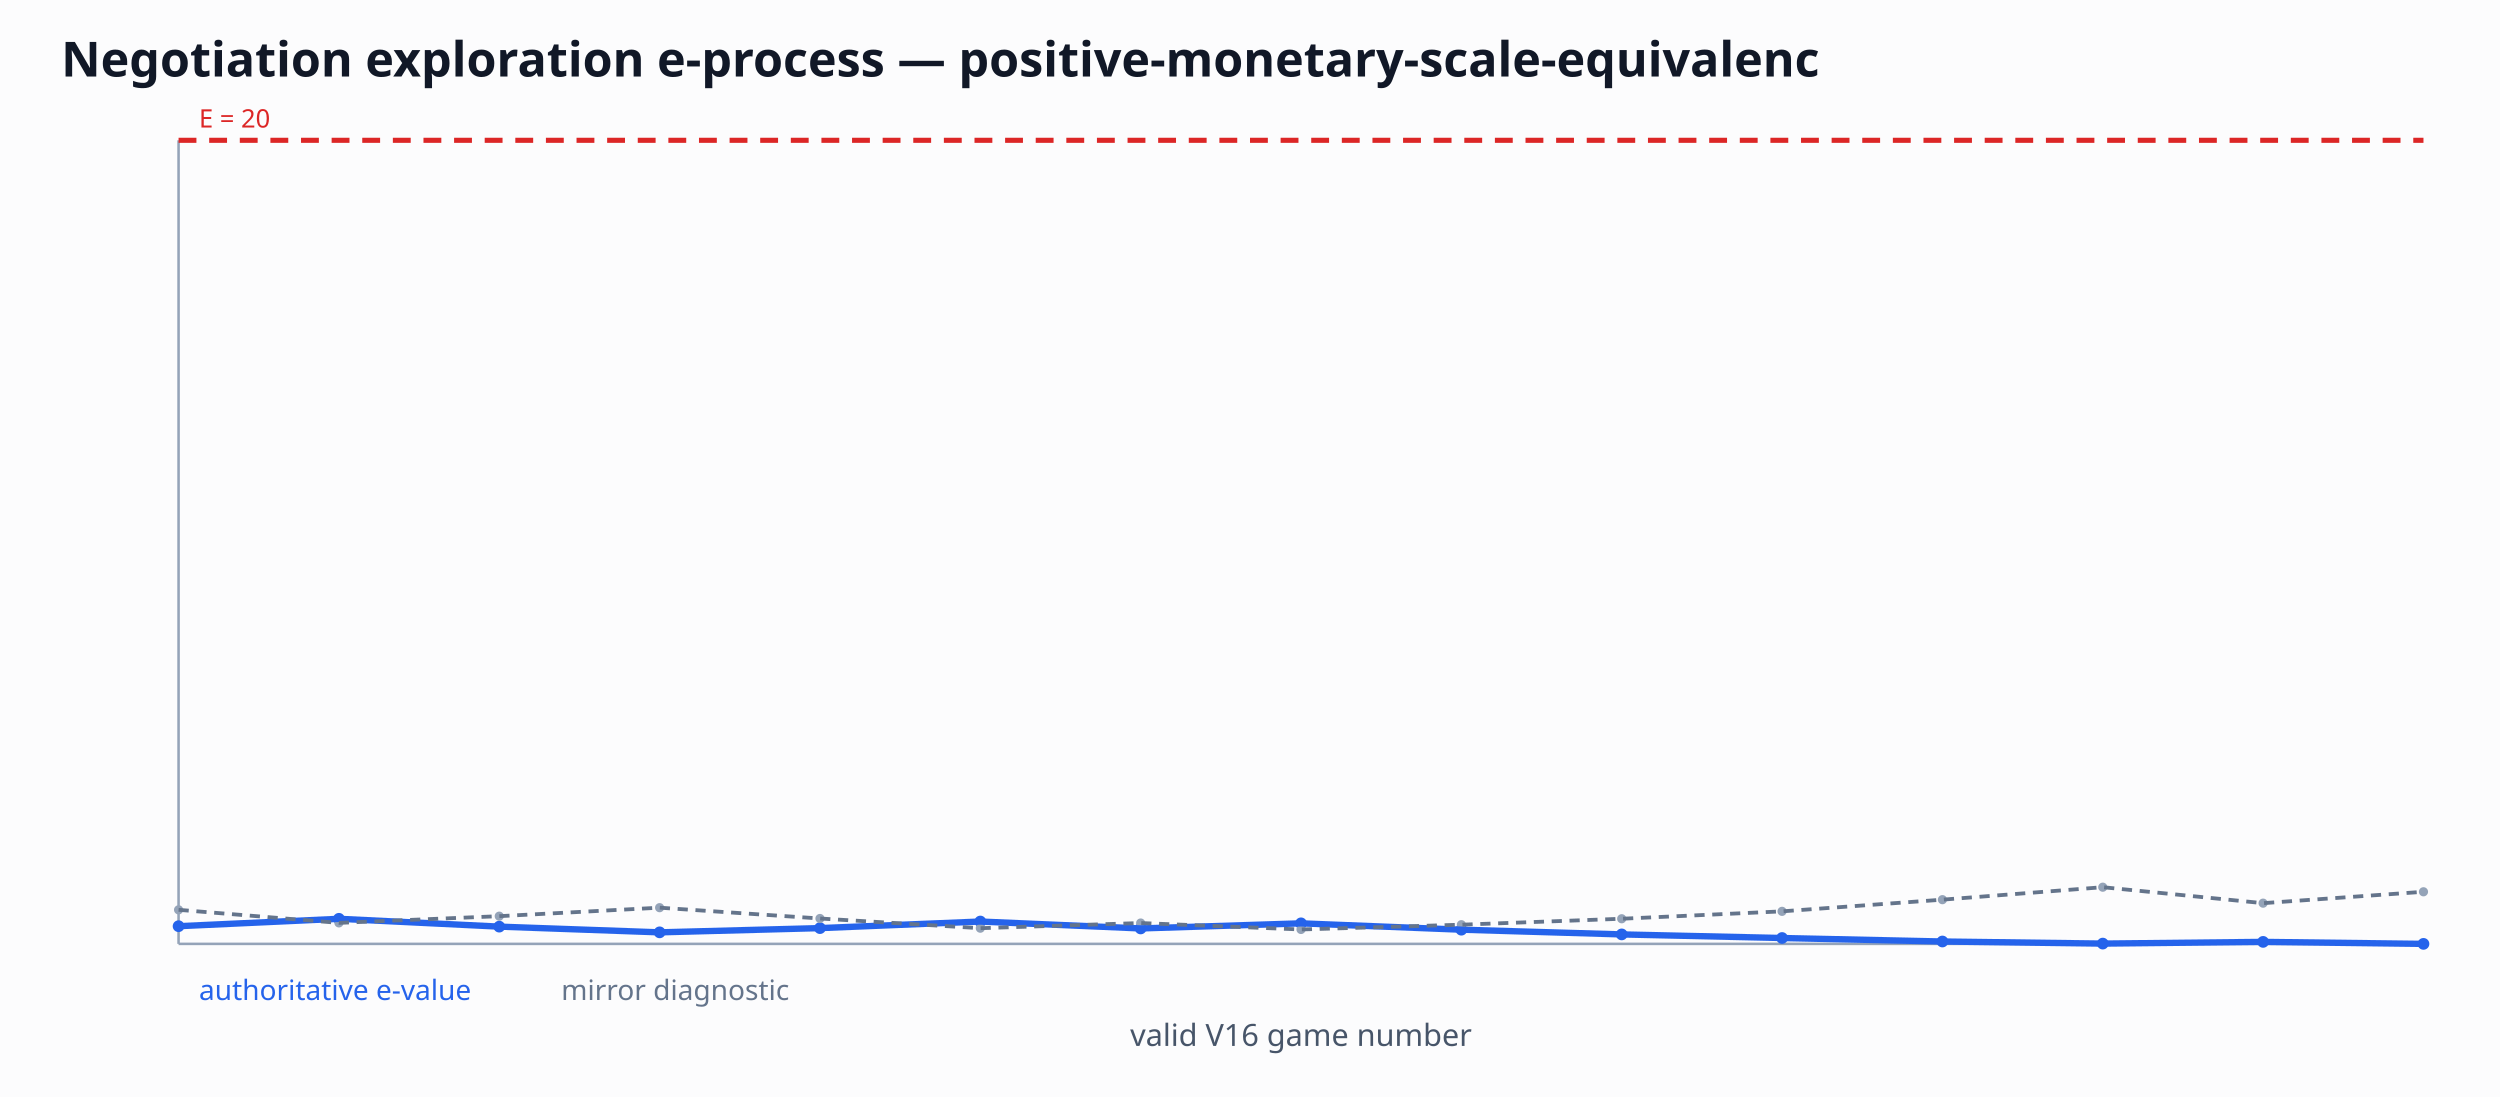
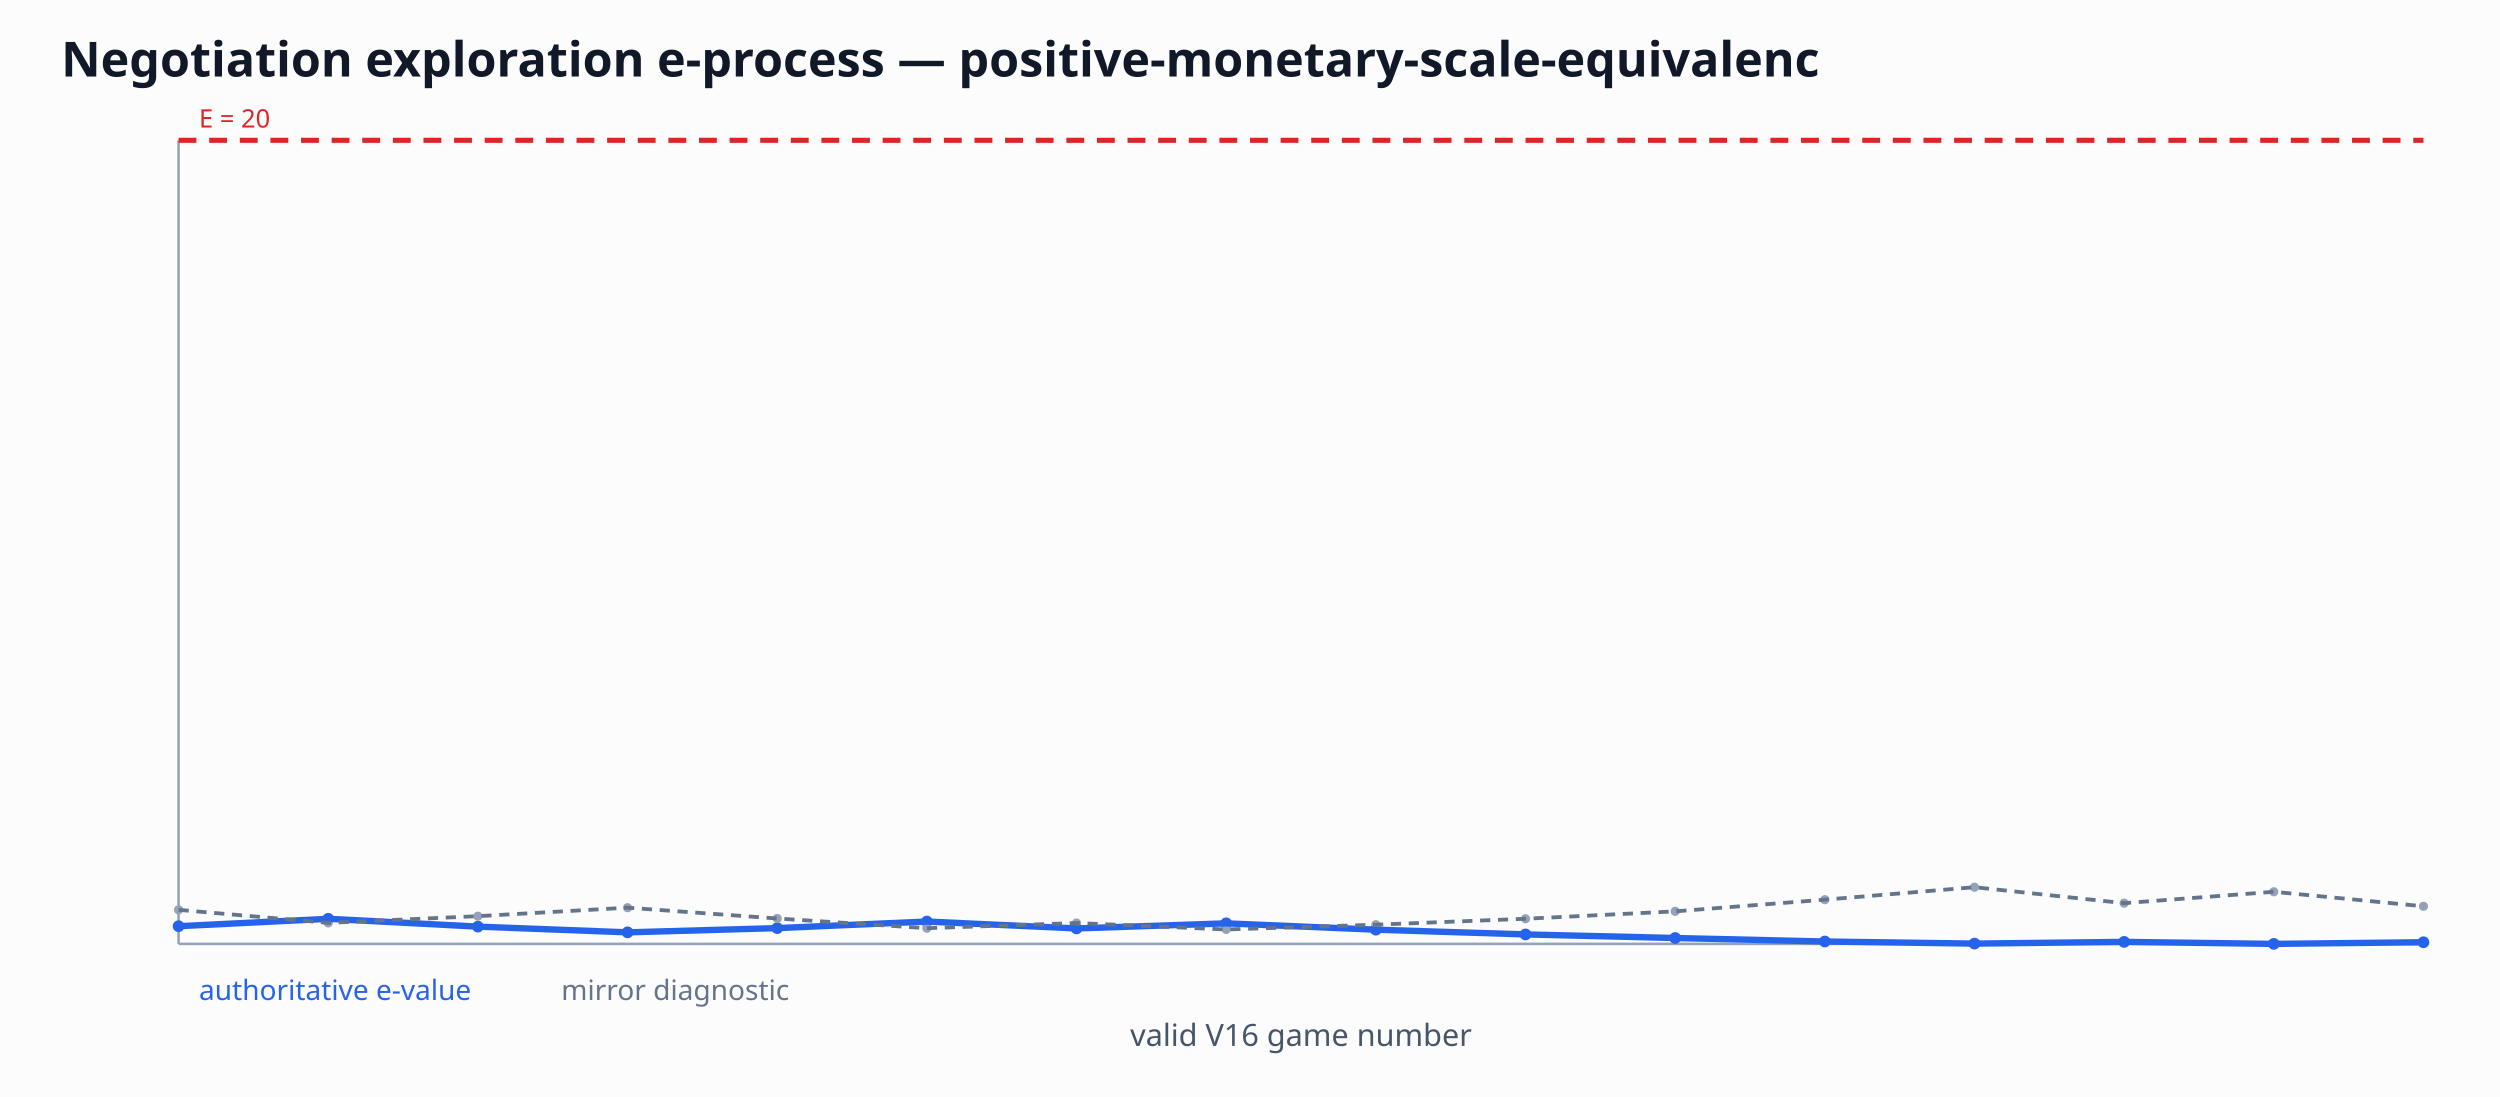
<svg xmlns="http://www.w3.org/2000/svg" width="980" height="430" viewBox="0 0 980 430">
  <rect width="100%" height="100%" fill="#fcfcfd" />
  <text x="24" y="30" font-family="system-ui,sans-serif" font-size="19" font-weight="700" fill="#111827">Negotiation exploration e-process — positive-monetary-scale-equivalenc</text>
  <line x1="70" y1="370" x2="950" y2="370" stroke="#94a3b8" />
  <line x1="70" y1="55" x2="70" y2="370" stroke="#94a3b8" />
  <text x="510" y="410" text-anchor="middle" font-family="system-ui,sans-serif" font-size="12" fill="#475569">valid V16 game number</text>
  <line x1="70" y1="55.00" x2="950" y2="55.00" stroke="#dc2626" stroke-width="2" stroke-dasharray="7,5" />
  <text x="78" y="50.00" font-family="system-ui,sans-serif" font-size="10" fill="#dc2626">E = 20</text>
  <circle cx="70.00" cy="363.07" r="2.3" fill="#2563eb" />
-   <circle cx="132.86" cy="360.17" r="2.3" fill="#2563eb" />
-   <circle cx="195.71" cy="363.24" r="2.3" fill="#2563eb" />
-   <circle cx="258.57" cy="365.48" r="2.3" fill="#2563eb" />
-   <circle cx="321.43" cy="363.82" r="2.3" fill="#2563eb" />
-   <circle cx="384.29" cy="361.24" r="2.3" fill="#2563eb" />
-   <circle cx="447.14" cy="363.95" r="2.3" fill="#2563eb" />
-   <circle cx="510.00" cy="361.95" r="2.3" fill="#2563eb" />
-   <circle cx="572.86" cy="364.44" r="2.3" fill="#2563eb" />
-   <circle cx="635.71" cy="366.29" r="2.3" fill="#2563eb" />
-   <circle cx="698.57" cy="367.70" r="2.3" fill="#2563eb" />
-   <circle cx="761.43" cy="369.07" r="2.3" fill="#2563eb" />
-   <circle cx="824.29" cy="369.89" r="2.3" fill="#2563eb" />
-   <circle cx="887.14" cy="369.22" r="2.3" fill="#2563eb" />
-   <circle cx="950.00" cy="370.00" r="2.3" fill="#2563eb" />
+   <circle cx="128.67" cy="360.17" r="2.3" fill="#2563eb" />
+   <circle cx="187.33" cy="363.24" r="2.3" fill="#2563eb" />
+   <circle cx="246.00" cy="365.48" r="2.3" fill="#2563eb" />
+   <circle cx="304.67" cy="363.82" r="2.3" fill="#2563eb" />
+   <circle cx="363.33" cy="361.24" r="2.3" fill="#2563eb" />
+   <circle cx="422.00" cy="363.95" r="2.3" fill="#2563eb" />
+   <circle cx="480.67" cy="361.95" r="2.3" fill="#2563eb" />
+   <circle cx="539.33" cy="364.44" r="2.3" fill="#2563eb" />
+   <circle cx="598.00" cy="366.29" r="2.3" fill="#2563eb" />
+   <circle cx="656.67" cy="367.70" r="2.3" fill="#2563eb" />
+   <circle cx="715.33" cy="369.07" r="2.3" fill="#2563eb" />
+   <circle cx="774.00" cy="369.89" r="2.3" fill="#2563eb" />
+   <circle cx="832.67" cy="369.22" r="2.3" fill="#2563eb" />
+   <circle cx="891.33" cy="370.00" r="2.3" fill="#2563eb" />
+   <circle cx="950.00" cy="369.36" r="2.3" fill="#2563eb" />
  <circle cx="70.00" cy="356.65" r="1.8" fill="#94a3b8" />
-   <circle cx="132.86" cy="361.77" r="1.8" fill="#94a3b8" />
-   <circle cx="195.71" cy="359.14" r="1.8" fill="#94a3b8" />
-   <circle cx="258.57" cy="355.81" r="1.8" fill="#94a3b8" />
-   <circle cx="321.43" cy="360.05" r="1.8" fill="#94a3b8" />
-   <circle cx="384.29" cy="363.85" r="1.8" fill="#94a3b8" />
-   <circle cx="447.14" cy="361.83" r="1.8" fill="#94a3b8" />
-   <circle cx="510.00" cy="364.35" r="1.8" fill="#94a3b8" />
-   <circle cx="572.86" cy="362.48" r="1.8" fill="#94a3b8" />
-   <circle cx="635.71" cy="360.15" r="1.8" fill="#94a3b8" />
-   <circle cx="698.57" cy="357.25" r="1.8" fill="#94a3b8" />
-   <circle cx="761.43" cy="352.67" r="1.8" fill="#94a3b8" />
-   <circle cx="824.29" cy="347.78" r="1.8" fill="#94a3b8" />
-   <circle cx="887.14" cy="354.04" r="1.8" fill="#94a3b8" />
-   <circle cx="950.00" cy="349.58" r="1.8" fill="#94a3b8" />
-   <polyline points="70.00,363.07 132.86,360.17 195.71,363.24 258.57,365.48 321.43,363.82 384.29,361.24 447.14,363.95 510.00,361.95 572.86,364.44 635.71,366.29 698.57,367.70 761.43,369.07 824.29,369.89 887.14,369.22 950.00,370.00" fill="none" stroke="#2563eb" stroke-width="2.5" opacity="1.0" />
-   <polyline points="70.00,356.65 132.86,361.77 195.71,359.14 258.57,355.81 321.43,360.05 384.29,363.85 447.14,361.83 510.00,364.35 572.86,362.48 635.71,360.15 698.57,357.25 761.43,352.67 824.29,347.78 887.14,354.04 950.00,349.58" fill="none" stroke="#64748b" stroke-width="1.5" opacity="1.0" stroke-dasharray="4,3" />
+   <circle cx="128.67" cy="361.77" r="1.8" fill="#94a3b8" />
+   <circle cx="187.33" cy="359.14" r="1.8" fill="#94a3b8" />
+   <circle cx="246.00" cy="355.81" r="1.8" fill="#94a3b8" />
+   <circle cx="304.67" cy="360.05" r="1.8" fill="#94a3b8" />
+   <circle cx="363.33" cy="363.85" r="1.8" fill="#94a3b8" />
+   <circle cx="422.00" cy="361.83" r="1.8" fill="#94a3b8" />
+   <circle cx="480.67" cy="364.35" r="1.8" fill="#94a3b8" />
+   <circle cx="539.33" cy="362.48" r="1.8" fill="#94a3b8" />
+   <circle cx="598.00" cy="360.15" r="1.8" fill="#94a3b8" />
+   <circle cx="656.67" cy="357.25" r="1.8" fill="#94a3b8" />
+   <circle cx="715.33" cy="352.67" r="1.8" fill="#94a3b8" />
+   <circle cx="774.00" cy="347.78" r="1.8" fill="#94a3b8" />
+   <circle cx="832.67" cy="354.04" r="1.8" fill="#94a3b8" />
+   <circle cx="891.33" cy="349.58" r="1.8" fill="#94a3b8" />
+   <circle cx="950.00" cy="355.26" r="1.8" fill="#94a3b8" />
+   <polyline points="70.00,363.07 128.67,360.17 187.33,363.24 246.00,365.48 304.67,363.82 363.33,361.24 422.00,363.95 480.67,361.95 539.33,364.44 598.00,366.29 656.67,367.70 715.33,369.07 774.00,369.89 832.67,369.22 891.33,370.00 950.00,369.36" fill="none" stroke="#2563eb" stroke-width="2.5" opacity="1.0" />
+   <polyline points="70.00,356.65 128.67,361.77 187.33,359.14 246.00,355.81 304.67,360.05 363.33,363.85 422.00,361.83 480.67,364.35 539.33,362.48 598.00,360.15 656.67,357.25 715.33,352.67 774.00,347.78 832.67,354.04 891.33,349.58 950.00,355.26" fill="none" stroke="#64748b" stroke-width="1.5" opacity="1.0" stroke-dasharray="4,3" />
  <text x="78" y="392" font-family="system-ui,sans-serif" font-size="11" fill="#2563eb">authoritative e-value</text>
  <text x="220" y="392" font-family="system-ui,sans-serif" font-size="11" fill="#64748b">mirror diagnostic</text>
</svg>
